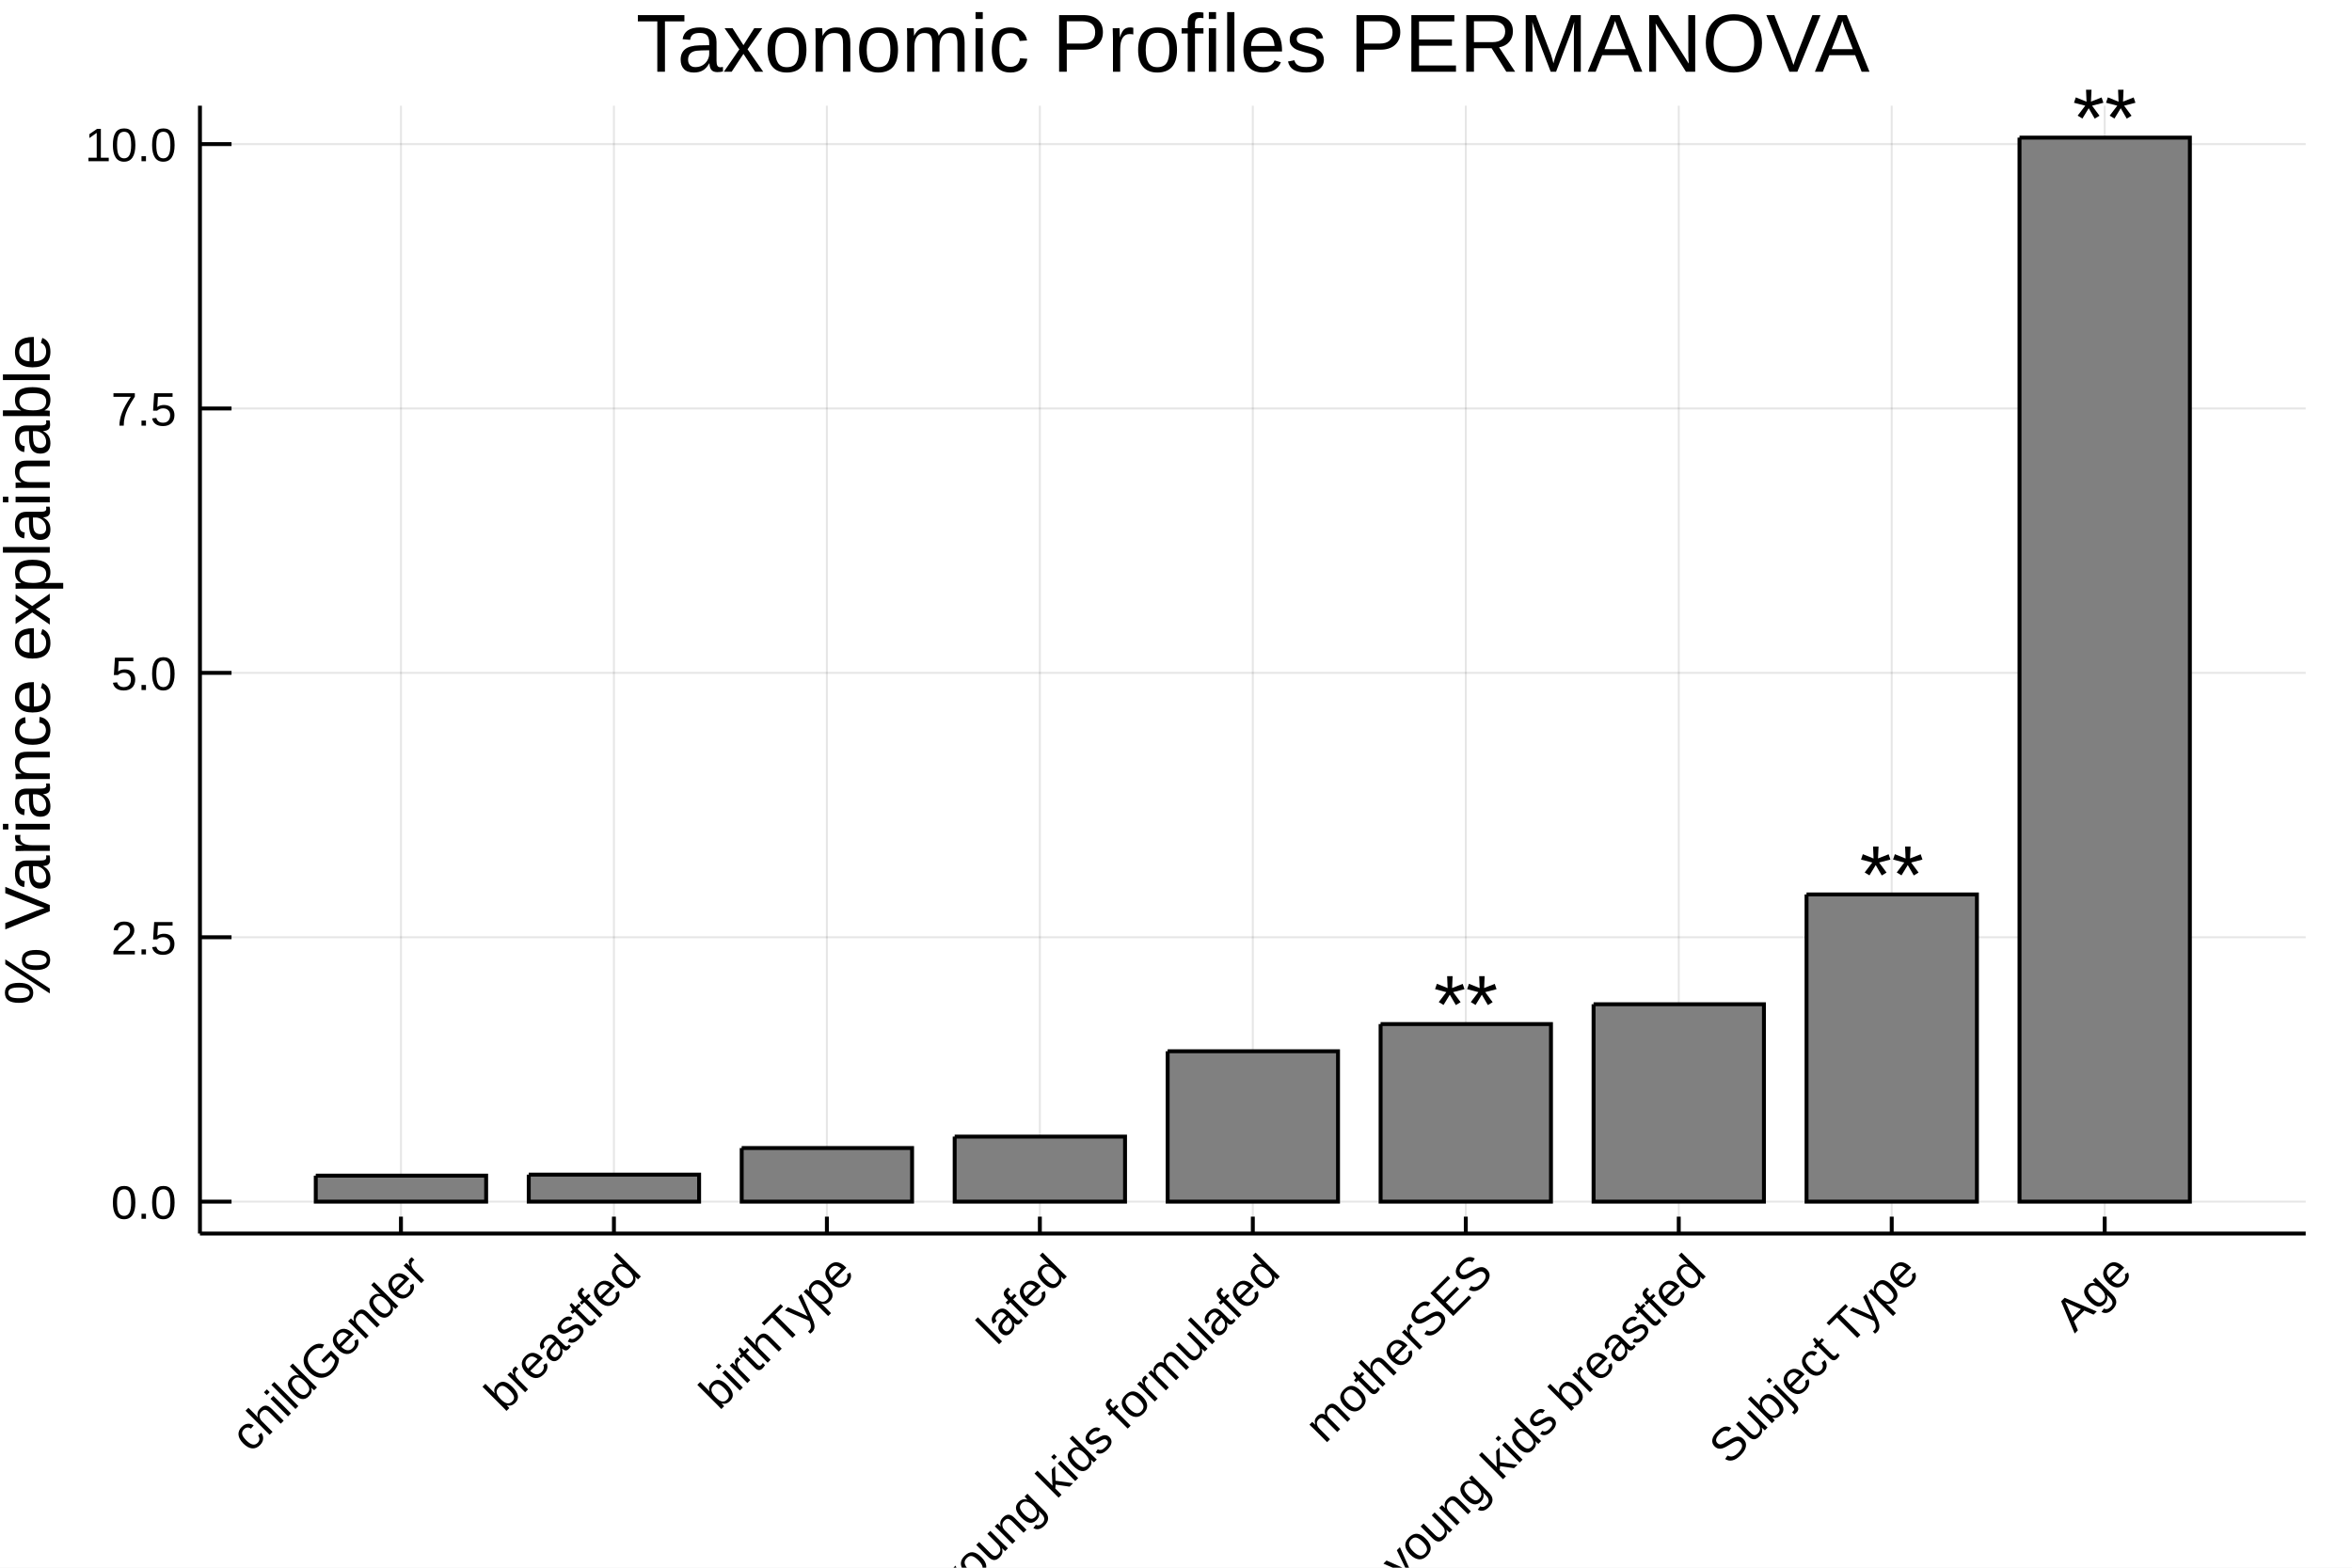
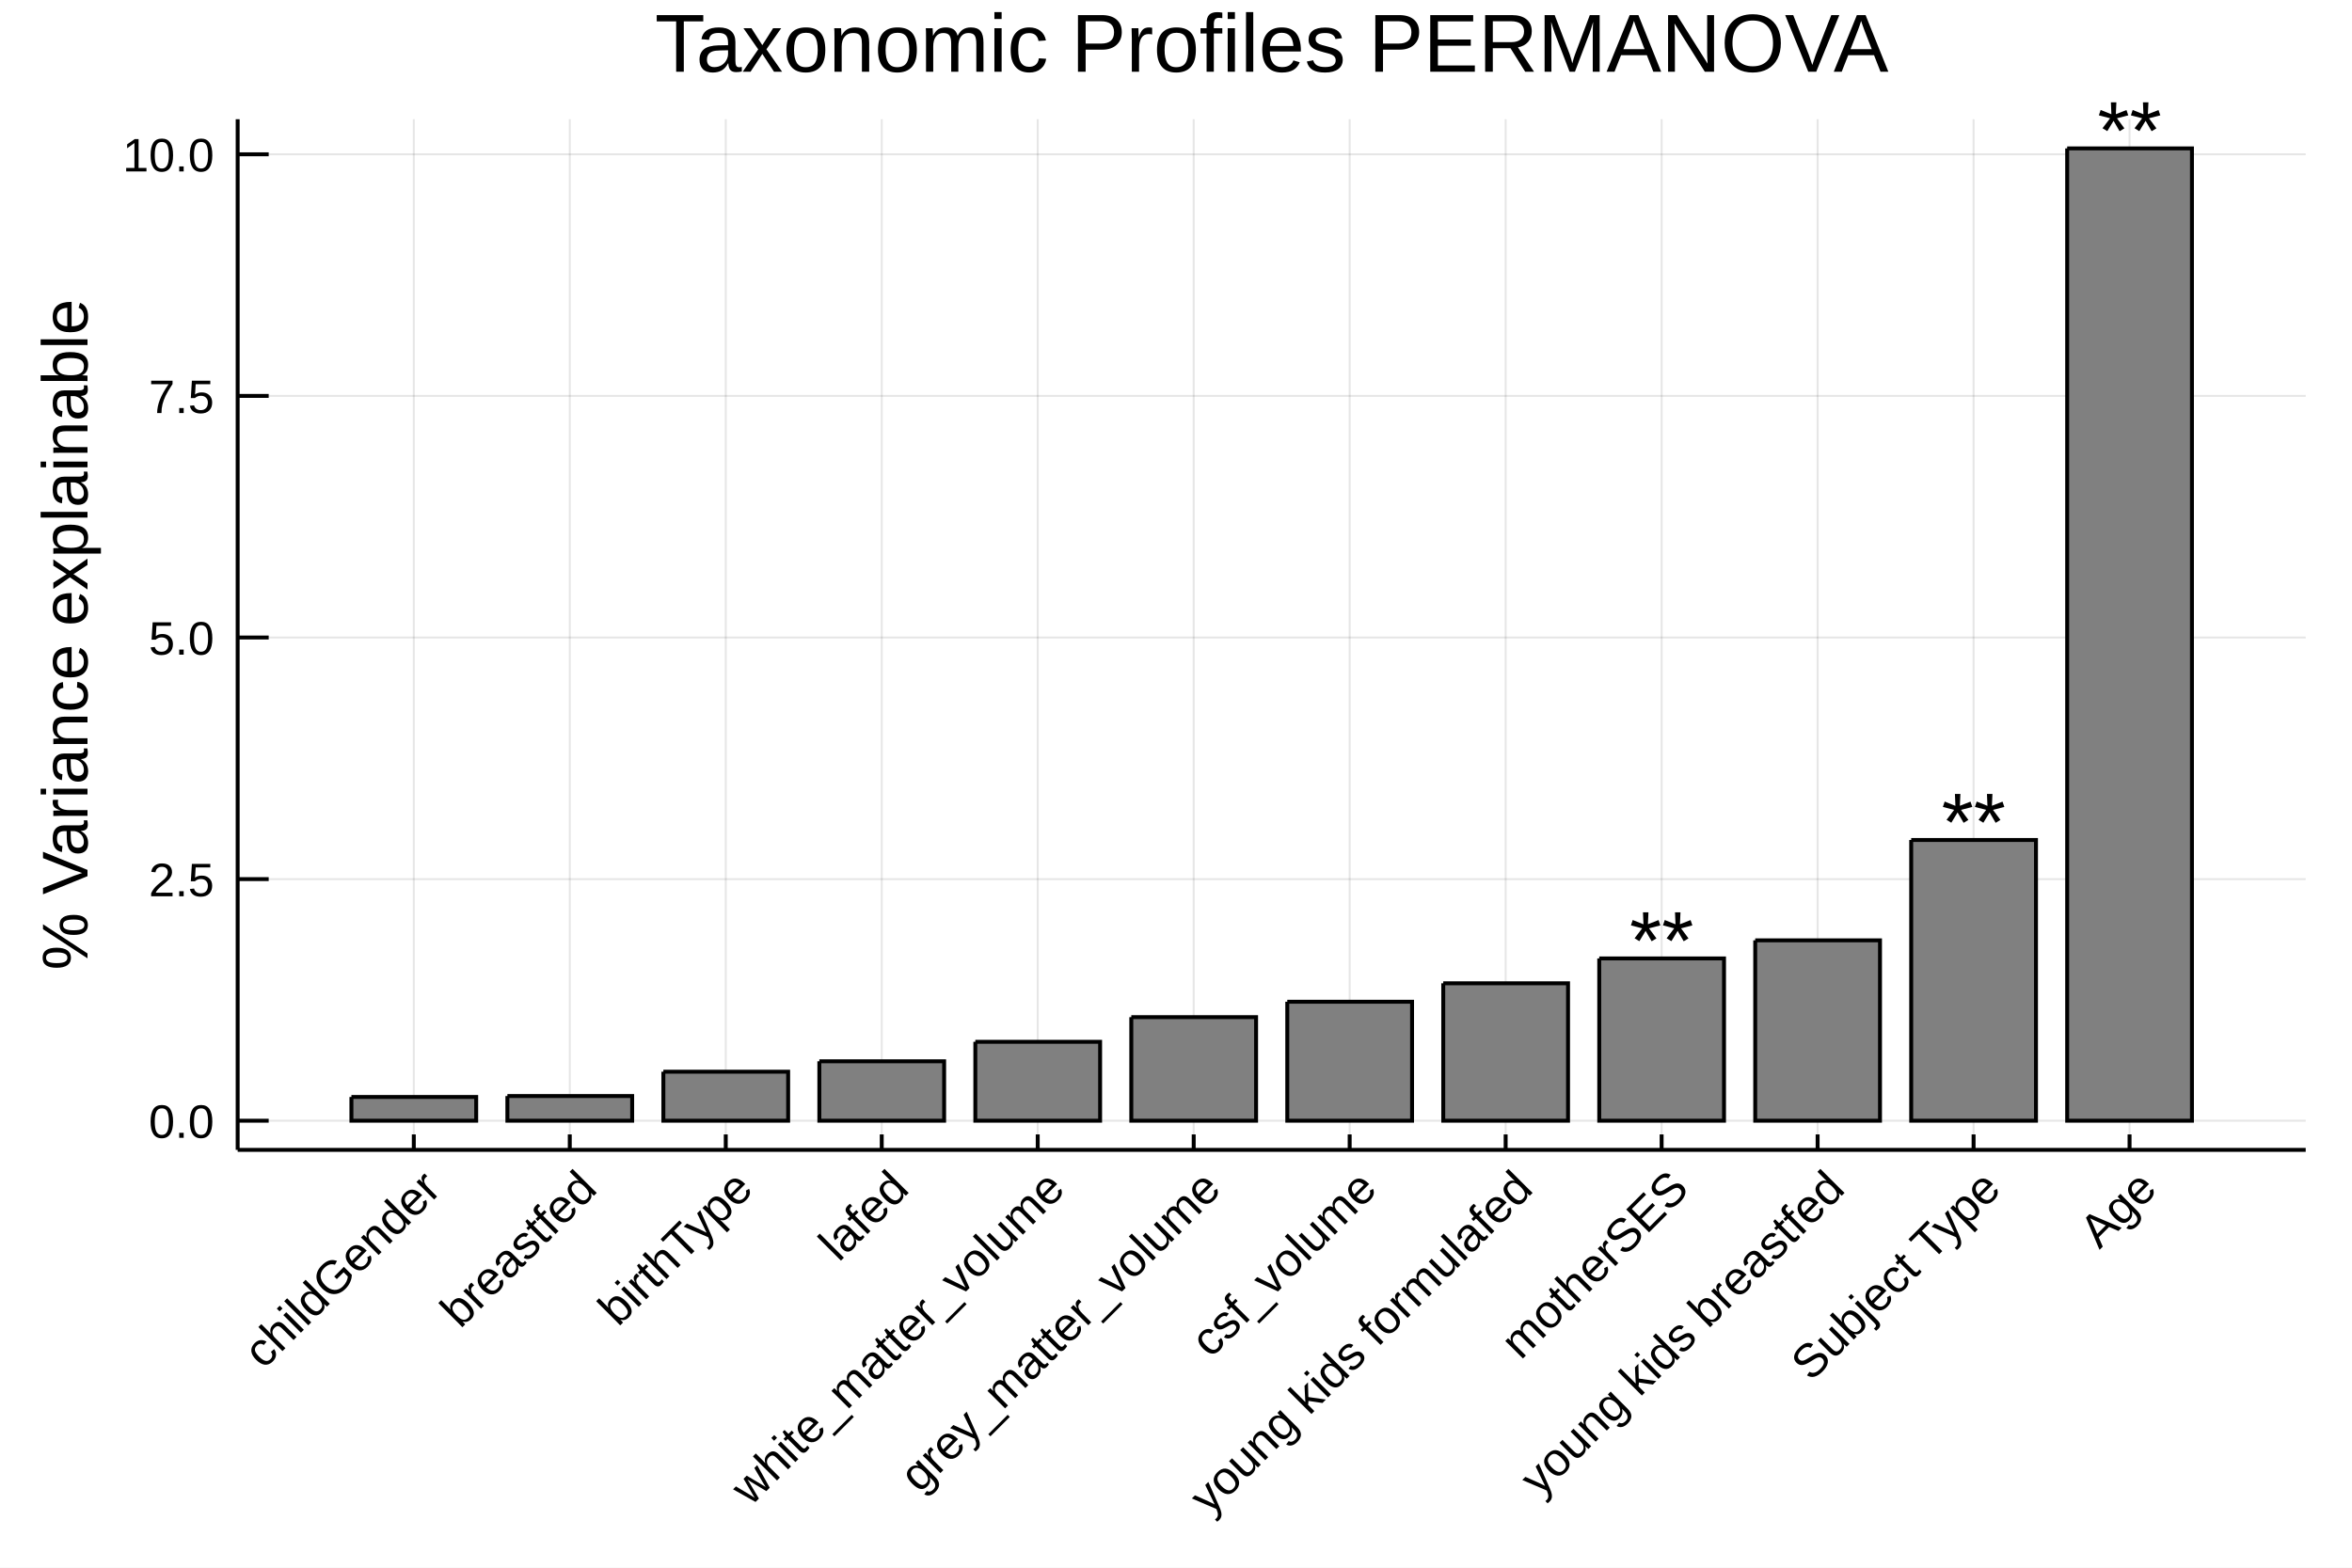
<svg xmlns="http://www.w3.org/2000/svg" width="600" height="400" viewBox="0 0 2400 1600">
  <defs>
-     <clipPath id="clip6500">
+     <clipPath id="clip6800">
      <rect x="0" y="0" width="2400" height="1600" />
    </clipPath>
  </defs>
-   <polygon clip-path="url(#clip6500)" points=" 0,1600 2400,1600 2400,0 0,0    " fill="#ffffff" fill-rule="evenodd" fill-opacity="1" />
+   <polygon clip-path="url(#clip6800)" points=" 0,1600 2400,1600 2400,0 0,0    " fill="#ffffff" fill-rule="evenodd" fill-opacity="1" />
  <defs>
-     <clipPath id="clip6501">
+     <clipPath id="clip6801">
      <rect x="480" y="0" width="1681" height="1600" />
    </clipPath>
  </defs>
-   <polygon clip-path="url(#clip6500)" points=" 204.029,1258.98 2352.76,1258.98 2352.76,107.885 204.029,107.885    " fill="#ffffff" fill-rule="evenodd" fill-opacity="1" />
+   <polygon clip-path="url(#clip6800)" points=" 242.516,1173.58 2352.76,1173.58 2352.76,121.675 242.516,121.675    " fill="#ffffff" fill-rule="evenodd" fill-opacity="1" />
  <defs>
-     <clipPath id="clip6502">
-       <rect x="204" y="107" width="2150" height="1152" />
+     <clipPath id="clip6802">
+       <rect x="242" y="121" width="2111" height="1053" />
    </clipPath>
  </defs>
-   <polyline clip-path="url(#clip6502)" style="stroke:#000000; stroke-width:2; stroke-opacity:0.1; fill:none" points="   409.138,1258.98 409.138,107.885    " />
-   <polyline clip-path="url(#clip6502)" style="stroke:#000000; stroke-width:2; stroke-opacity:0.1; fill:none" points="   626.452,1258.98 626.452,107.885    " />
-   <polyline clip-path="url(#clip6502)" style="stroke:#000000; stroke-width:2; stroke-opacity:0.1; fill:none" points="   843.765,1258.98 843.765,107.885    " />
-   <polyline clip-path="url(#clip6502)" style="stroke:#000000; stroke-width:2; stroke-opacity:0.1; fill:none" points="   1061.08,1258.98 1061.08,107.885    " />
-   <polyline clip-path="url(#clip6502)" style="stroke:#000000; stroke-width:2; stroke-opacity:0.1; fill:none" points="   1278.39,1258.98 1278.39,107.885    " />
-   <polyline clip-path="url(#clip6502)" style="stroke:#000000; stroke-width:2; stroke-opacity:0.1; fill:none" points="   1495.71,1258.98 1495.71,107.885    " />
-   <polyline clip-path="url(#clip6502)" style="stroke:#000000; stroke-width:2; stroke-opacity:0.1; fill:none" points="   1713.02,1258.98 1713.02,107.885    " />
-   <polyline clip-path="url(#clip6502)" style="stroke:#000000; stroke-width:2; stroke-opacity:0.1; fill:none" points="   1930.33,1258.98 1930.33,107.885    " />
-   <polyline clip-path="url(#clip6502)" style="stroke:#000000; stroke-width:2; stroke-opacity:0.1; fill:none" points="   2147.65,1258.98 2147.65,107.885    " />
-   <polyline clip-path="url(#clip6502)" style="stroke:#000000; stroke-width:2; stroke-opacity:0.1; fill:none" points="   204.029,1226.41 2352.76,1226.41    " />
-   <polyline clip-path="url(#clip6502)" style="stroke:#000000; stroke-width:2; stroke-opacity:0.1; fill:none" points="   204.029,956.572 2352.76,956.572    " />
-   <polyline clip-path="url(#clip6502)" style="stroke:#000000; stroke-width:2; stroke-opacity:0.1; fill:none" points="   204.029,686.737 2352.76,686.737    " />
-   <polyline clip-path="url(#clip6502)" style="stroke:#000000; stroke-width:2; stroke-opacity:0.1; fill:none" points="   204.029,416.903 2352.76,416.903    " />
-   <polyline clip-path="url(#clip6502)" style="stroke:#000000; stroke-width:2; stroke-opacity:0.1; fill:none" points="   204.029,147.069 2352.76,147.069    " />
-   <polyline clip-path="url(#clip6500)" style="stroke:#000000; stroke-width:4; stroke-opacity:1; fill:none" points="   204.029,1258.98 2352.76,1258.98    " />
-   <polyline clip-path="url(#clip6500)" style="stroke:#000000; stroke-width:4; stroke-opacity:1; fill:none" points="   204.029,1258.98 204.029,107.885    " />
-   <polyline clip-path="url(#clip6500)" style="stroke:#000000; stroke-width:4; stroke-opacity:1; fill:none" points="   409.138,1258.98 409.138,1241.72    " />
-   <polyline clip-path="url(#clip6500)" style="stroke:#000000; stroke-width:4; stroke-opacity:1; fill:none" points="   626.452,1258.98 626.452,1241.72    " />
-   <polyline clip-path="url(#clip6500)" style="stroke:#000000; stroke-width:4; stroke-opacity:1; fill:none" points="   843.765,1258.98 843.765,1241.72    " />
-   <polyline clip-path="url(#clip6500)" style="stroke:#000000; stroke-width:4; stroke-opacity:1; fill:none" points="   1061.08,1258.98 1061.08,1241.72    " />
-   <polyline clip-path="url(#clip6500)" style="stroke:#000000; stroke-width:4; stroke-opacity:1; fill:none" points="   1278.39,1258.98 1278.39,1241.72    " />
-   <polyline clip-path="url(#clip6500)" style="stroke:#000000; stroke-width:4; stroke-opacity:1; fill:none" points="   1495.71,1258.98 1495.71,1241.72    " />
-   <polyline clip-path="url(#clip6500)" style="stroke:#000000; stroke-width:4; stroke-opacity:1; fill:none" points="   1713.02,1258.98 1713.02,1241.72    " />
-   <polyline clip-path="url(#clip6500)" style="stroke:#000000; stroke-width:4; stroke-opacity:1; fill:none" points="   1930.33,1258.98 1930.33,1241.72    " />
-   <polyline clip-path="url(#clip6500)" style="stroke:#000000; stroke-width:4; stroke-opacity:1; fill:none" points="   2147.65,1258.98 2147.65,1241.72    " />
-   <polyline clip-path="url(#clip6500)" style="stroke:#000000; stroke-width:4; stroke-opacity:1; fill:none" points="   204.029,1226.41 236.26,1226.41    " />
-   <polyline clip-path="url(#clip6500)" style="stroke:#000000; stroke-width:4; stroke-opacity:1; fill:none" points="   204.029,956.572 236.26,956.572    " />
-   <polyline clip-path="url(#clip6500)" style="stroke:#000000; stroke-width:4; stroke-opacity:1; fill:none" points="   204.029,686.737 236.26,686.737    " />
-   <polyline clip-path="url(#clip6500)" style="stroke:#000000; stroke-width:4; stroke-opacity:1; fill:none" points="   204.029,416.903 236.26,416.903    " />
-   <polyline clip-path="url(#clip6500)" style="stroke:#000000; stroke-width:4; stroke-opacity:1; fill:none" points="   204.029,147.069 236.26,147.069    " />
-   <g clip-path="url(#clip6500)">
-     <text style="fill:#000000; fill-opacity:1; font-family:Arial,Helvetica Neue,Helvetica,sans-serif; font-size:48px; text-anchor:end;" transform="rotate(-45, 438.837, 1300.68)" x="438.837" y="1300.68">childGender</text>
+   <polyline clip-path="url(#clip6802)" style="stroke:#000000; stroke-width:2; stroke-opacity:0.1; fill:none" points="   422.248,1173.58 422.248,121.675    " />
+   <polyline clip-path="url(#clip6802)" style="stroke:#000000; stroke-width:2; stroke-opacity:0.1; fill:none" points="   581.409,1173.58 581.409,121.675    " />
+   <polyline clip-path="url(#clip6802)" style="stroke:#000000; stroke-width:2; stroke-opacity:0.1; fill:none" points="   740.571,1173.58 740.571,121.675    " />
+   <polyline clip-path="url(#clip6802)" style="stroke:#000000; stroke-width:2; stroke-opacity:0.1; fill:none" points="   899.732,1173.58 899.732,121.675    " />
+   <polyline clip-path="url(#clip6802)" style="stroke:#000000; stroke-width:2; stroke-opacity:0.1; fill:none" points="   1058.89,1173.58 1058.89,121.675    " />
+   <polyline clip-path="url(#clip6802)" style="stroke:#000000; stroke-width:2; stroke-opacity:0.1; fill:none" points="   1218.06,1173.58 1218.06,121.675    " />
+   <polyline clip-path="url(#clip6802)" style="stroke:#000000; stroke-width:2; stroke-opacity:0.1; fill:none" points="   1377.22,1173.58 1377.22,121.675    " />
+   <polyline clip-path="url(#clip6802)" style="stroke:#000000; stroke-width:2; stroke-opacity:0.1; fill:none" points="   1536.38,1173.58 1536.38,121.675    " />
+   <polyline clip-path="url(#clip6802)" style="stroke:#000000; stroke-width:2; stroke-opacity:0.1; fill:none" points="   1695.54,1173.58 1695.54,121.675    " />
+   <polyline clip-path="url(#clip6802)" style="stroke:#000000; stroke-width:2; stroke-opacity:0.1; fill:none" points="   1854.7,1173.58 1854.7,121.675    " />
+   <polyline clip-path="url(#clip6802)" style="stroke:#000000; stroke-width:2; stroke-opacity:0.1; fill:none" points="   2013.86,1173.58 2013.86,121.675    " />
+   <polyline clip-path="url(#clip6802)" style="stroke:#000000; stroke-width:2; stroke-opacity:0.1; fill:none" points="   2173.02,1173.58 2173.02,121.675    " />
+   <polyline clip-path="url(#clip6802)" style="stroke:#000000; stroke-width:2; stroke-opacity:0.1; fill:none" points="   242.516,1143.81 2352.76,1143.81    " />
+   <polyline clip-path="url(#clip6802)" style="stroke:#000000; stroke-width:2; stroke-opacity:0.1; fill:none" points="   242.516,897.227 2352.76,897.227    " />
+   <polyline clip-path="url(#clip6802)" style="stroke:#000000; stroke-width:2; stroke-opacity:0.1; fill:none" points="   242.516,650.645 2352.76,650.645    " />
+   <polyline clip-path="url(#clip6802)" style="stroke:#000000; stroke-width:2; stroke-opacity:0.1; fill:none" points="   242.516,404.064 2352.76,404.064    " />
+   <polyline clip-path="url(#clip6802)" style="stroke:#000000; stroke-width:2; stroke-opacity:0.1; fill:none" points="   242.516,157.482 2352.76,157.482    " />
+   <polyline clip-path="url(#clip6800)" style="stroke:#000000; stroke-width:4; stroke-opacity:1; fill:none" points="   242.516,1173.58 2352.76,1173.58    " />
+   <polyline clip-path="url(#clip6800)" style="stroke:#000000; stroke-width:4; stroke-opacity:1; fill:none" points="   242.516,1173.58 242.516,121.675    " />
+   <polyline clip-path="url(#clip6800)" style="stroke:#000000; stroke-width:4; stroke-opacity:1; fill:none" points="   422.248,1173.58 422.248,1157.8    " />
+   <polyline clip-path="url(#clip6800)" style="stroke:#000000; stroke-width:4; stroke-opacity:1; fill:none" points="   581.409,1173.58 581.409,1157.8    " />
+   <polyline clip-path="url(#clip6800)" style="stroke:#000000; stroke-width:4; stroke-opacity:1; fill:none" points="   740.571,1173.58 740.571,1157.8    " />
+   <polyline clip-path="url(#clip6800)" style="stroke:#000000; stroke-width:4; stroke-opacity:1; fill:none" points="   899.732,1173.58 899.732,1157.8    " />
+   <polyline clip-path="url(#clip6800)" style="stroke:#000000; stroke-width:4; stroke-opacity:1; fill:none" points="   1058.89,1173.58 1058.89,1157.8    " />
+   <polyline clip-path="url(#clip6800)" style="stroke:#000000; stroke-width:4; stroke-opacity:1; fill:none" points="   1218.06,1173.58 1218.06,1157.8    " />
+   <polyline clip-path="url(#clip6800)" style="stroke:#000000; stroke-width:4; stroke-opacity:1; fill:none" points="   1377.22,1173.58 1377.22,1157.8    " />
+   <polyline clip-path="url(#clip6800)" style="stroke:#000000; stroke-width:4; stroke-opacity:1; fill:none" points="   1536.38,1173.58 1536.38,1157.8    " />
+   <polyline clip-path="url(#clip6800)" style="stroke:#000000; stroke-width:4; stroke-opacity:1; fill:none" points="   1695.54,1173.58 1695.54,1157.8    " />
+   <polyline clip-path="url(#clip6800)" style="stroke:#000000; stroke-width:4; stroke-opacity:1; fill:none" points="   1854.7,1173.58 1854.7,1157.8    " />
+   <polyline clip-path="url(#clip6800)" style="stroke:#000000; stroke-width:4; stroke-opacity:1; fill:none" points="   2013.86,1173.58 2013.86,1157.8    " />
+   <polyline clip-path="url(#clip6800)" style="stroke:#000000; stroke-width:4; stroke-opacity:1; fill:none" points="   2173.02,1173.58 2173.02,1157.8    " />
+   <polyline clip-path="url(#clip6800)" style="stroke:#000000; stroke-width:4; stroke-opacity:1; fill:none" points="   242.516,1143.81 274.17,1143.81    " />
+   <polyline clip-path="url(#clip6800)" style="stroke:#000000; stroke-width:4; stroke-opacity:1; fill:none" points="   242.516,897.227 274.17,897.227    " />
+   <polyline clip-path="url(#clip6800)" style="stroke:#000000; stroke-width:4; stroke-opacity:1; fill:none" points="   242.516,650.645 274.17,650.645    " />
+   <polyline clip-path="url(#clip6800)" style="stroke:#000000; stroke-width:4; stroke-opacity:1; fill:none" points="   242.516,404.064 274.17,404.064    " />
+   <polyline clip-path="url(#clip6800)" style="stroke:#000000; stroke-width:4; stroke-opacity:1; fill:none" points="   242.516,157.482 274.17,157.482    " />
+   <g clip-path="url(#clip6800)">
+     <text style="fill:#000000; fill-opacity:1; font-family:Arial,Helvetica Neue,Helvetica,sans-serif; font-size:48px; text-anchor:end;" transform="rotate(-45, 451.946, 1215.28)" x="451.946" y="1215.28">childGender</text>
  </g>
-   <g clip-path="url(#clip6500)">
-     <text style="fill:#000000; fill-opacity:1; font-family:Arial,Helvetica Neue,Helvetica,sans-serif; font-size:48px; text-anchor:end;" transform="rotate(-45, 656.15, 1300.68)" x="656.15" y="1300.68">breastfed</text>
+   <g clip-path="url(#clip6800)">
+     <text style="fill:#000000; fill-opacity:1; font-family:Arial,Helvetica Neue,Helvetica,sans-serif; font-size:48px; text-anchor:end;" transform="rotate(-45, 611.108, 1215.28)" x="611.108" y="1215.28">breastfed</text>
  </g>
-   <g clip-path="url(#clip6500)">
-     <text style="fill:#000000; fill-opacity:1; font-family:Arial,Helvetica Neue,Helvetica,sans-serif; font-size:48px; text-anchor:end;" transform="rotate(-45, 873.464, 1300.68)" x="873.464" y="1300.68">birthType</text>
+   <g clip-path="url(#clip6800)">
+     <text style="fill:#000000; fill-opacity:1; font-family:Arial,Helvetica Neue,Helvetica,sans-serif; font-size:48px; text-anchor:end;" transform="rotate(-45, 770.269, 1215.28)" x="770.269" y="1215.28">birthType</text>
  </g>
-   <g clip-path="url(#clip6500)">
-     <text style="fill:#000000; fill-opacity:1; font-family:Arial,Helvetica Neue,Helvetica,sans-serif; font-size:48px; text-anchor:end;" transform="rotate(-45, 1090.78, 1300.68)" x="1090.78" y="1300.68"> lafed</text>
+   <g clip-path="url(#clip6800)">
+     <text style="fill:#000000; fill-opacity:1; font-family:Arial,Helvetica Neue,Helvetica,sans-serif; font-size:48px; text-anchor:end;" transform="rotate(-45, 929.431, 1215.28)" x="929.431" y="1215.28"> lafed</text>
  </g>
-   <g clip-path="url(#clip6500)">
-     <text style="fill:#000000; fill-opacity:1; font-family:Arial,Helvetica Neue,Helvetica,sans-serif; font-size:48px; text-anchor:end;" transform="rotate(-45, 1308.09, 1300.68)" x="1308.09" y="1300.68">young kids formulafed</text>
+   <g clip-path="url(#clip6800)">
+     <text style="fill:#000000; fill-opacity:1; font-family:Arial,Helvetica Neue,Helvetica,sans-serif; font-size:48px; text-anchor:end;" transform="rotate(-45, 1088.59, 1215.28)" x="1088.59" y="1215.28">white_matter_volume</text>
  </g>
-   <g clip-path="url(#clip6500)">
-     <text style="fill:#000000; fill-opacity:1; font-family:Arial,Helvetica Neue,Helvetica,sans-serif; font-size:48px; text-anchor:end;" transform="rotate(-45, 1525.4, 1300.68)" x="1525.4" y="1300.68">motherSES</text>
+   <g clip-path="url(#clip6800)">
+     <text style="fill:#000000; fill-opacity:1; font-family:Arial,Helvetica Neue,Helvetica,sans-serif; font-size:48px; text-anchor:end;" transform="rotate(-45, 1247.75, 1215.28)" x="1247.75" y="1215.28">grey_matter_volume</text>
  </g>
-   <g clip-path="url(#clip6500)">
-     <text style="fill:#000000; fill-opacity:1; font-family:Arial,Helvetica Neue,Helvetica,sans-serif; font-size:48px; text-anchor:end;" transform="rotate(-45, 1742.72, 1300.68)" x="1742.72" y="1300.68">young kids breastfed</text>
+   <g clip-path="url(#clip6800)">
+     <text style="fill:#000000; fill-opacity:1; font-family:Arial,Helvetica Neue,Helvetica,sans-serif; font-size:48px; text-anchor:end;" transform="rotate(-45, 1406.92, 1215.28)" x="1406.92" y="1215.28">csf_volume</text>
  </g>
-   <g clip-path="url(#clip6500)">
-     <text style="fill:#000000; fill-opacity:1; font-family:Arial,Helvetica Neue,Helvetica,sans-serif; font-size:48px; text-anchor:end;" transform="rotate(-45, 1960.03, 1300.68)" x="1960.03" y="1300.68">Subject Type</text>
+   <g clip-path="url(#clip6800)">
+     <text style="fill:#000000; fill-opacity:1; font-family:Arial,Helvetica Neue,Helvetica,sans-serif; font-size:48px; text-anchor:end;" transform="rotate(-45, 1566.08, 1215.28)" x="1566.08" y="1215.28">young kids formulafed</text>
  </g>
-   <g clip-path="url(#clip6500)">
-     <text style="fill:#000000; fill-opacity:1; font-family:Arial,Helvetica Neue,Helvetica,sans-serif; font-size:48px; text-anchor:end;" transform="rotate(-45, 2177.35, 1300.68)" x="2177.35" y="1300.68">Age</text>
+   <g clip-path="url(#clip6800)">
+     <text style="fill:#000000; fill-opacity:1; font-family:Arial,Helvetica Neue,Helvetica,sans-serif; font-size:48px; text-anchor:end;" transform="rotate(-45, 1725.24, 1215.28)" x="1725.24" y="1215.28">motherSES</text>
  </g>
-   <g clip-path="url(#clip6500)">
-     <text style="fill:#000000; fill-opacity:1; font-family:Arial,Helvetica Neue,Helvetica,sans-serif; font-size:48px; text-anchor:end;" transform="rotate(0, 180.029, 1243.91)" x="180.029" y="1243.91">0.0</text>
+   <g clip-path="url(#clip6800)">
+     <text style="fill:#000000; fill-opacity:1; font-family:Arial,Helvetica Neue,Helvetica,sans-serif; font-size:48px; text-anchor:end;" transform="rotate(-45, 1884.4, 1215.28)" x="1884.4" y="1215.28">young kids breastfed</text>
  </g>
-   <g clip-path="url(#clip6500)">
-     <text style="fill:#000000; fill-opacity:1; font-family:Arial,Helvetica Neue,Helvetica,sans-serif; font-size:48px; text-anchor:end;" transform="rotate(0, 180.029, 974.072)" x="180.029" y="974.072">2.5</text>
+   <g clip-path="url(#clip6800)">
+     <text style="fill:#000000; fill-opacity:1; font-family:Arial,Helvetica Neue,Helvetica,sans-serif; font-size:48px; text-anchor:end;" transform="rotate(-45, 2043.56, 1215.28)" x="2043.56" y="1215.28">Subject Type</text>
  </g>
-   <g clip-path="url(#clip6500)">
-     <text style="fill:#000000; fill-opacity:1; font-family:Arial,Helvetica Neue,Helvetica,sans-serif; font-size:48px; text-anchor:end;" transform="rotate(0, 180.029, 704.237)" x="180.029" y="704.237">5.0</text>
+   <g clip-path="url(#clip6800)">
+     <text style="fill:#000000; fill-opacity:1; font-family:Arial,Helvetica Neue,Helvetica,sans-serif; font-size:48px; text-anchor:end;" transform="rotate(-45, 2202.72, 1215.28)" x="2202.72" y="1215.28">Age</text>
  </g>
-   <g clip-path="url(#clip6500)">
-     <text style="fill:#000000; fill-opacity:1; font-family:Arial,Helvetica Neue,Helvetica,sans-serif; font-size:48px; text-anchor:end;" transform="rotate(0, 180.029, 434.403)" x="180.029" y="434.403">7.5</text>
+   <g clip-path="url(#clip6800)">
+     <text style="fill:#000000; fill-opacity:1; font-family:Arial,Helvetica Neue,Helvetica,sans-serif; font-size:48px; text-anchor:end;" transform="rotate(0, 218.516, 1161.31)" x="218.516" y="1161.31">0.0</text>
  </g>
-   <g clip-path="url(#clip6500)">
-     <text style="fill:#000000; fill-opacity:1; font-family:Arial,Helvetica Neue,Helvetica,sans-serif; font-size:48px; text-anchor:end;" transform="rotate(0, 180.029, 164.569)" x="180.029" y="164.569">10.0</text>
+   <g clip-path="url(#clip6800)">
+     <text style="fill:#000000; fill-opacity:1; font-family:Arial,Helvetica Neue,Helvetica,sans-serif; font-size:48px; text-anchor:end;" transform="rotate(0, 218.516, 914.727)" x="218.516" y="914.727">2.5</text>
  </g>
-   <g clip-path="url(#clip6500)">
-     <text style="fill:#000000; fill-opacity:1; font-family:Arial,Helvetica Neue,Helvetica,sans-serif; font-size:84px; text-anchor:middle;" transform="rotate(0, 1278.39, 73.2)" x="1278.39" y="73.2">Taxonomic Profiles PERMANOVA</text>
+   <g clip-path="url(#clip6800)">
+     <text style="fill:#000000; fill-opacity:1; font-family:Arial,Helvetica Neue,Helvetica,sans-serif; font-size:48px; text-anchor:end;" transform="rotate(0, 218.516, 668.145)" x="218.516" y="668.145">5.0</text>
  </g>
-   <g clip-path="url(#clip6500)">
-     <text style="fill:#000000; fill-opacity:1; font-family:Arial,Helvetica Neue,Helvetica,sans-serif; font-size:66px; text-anchor:middle;" transform="rotate(-90, 50.7987, 683.435)" x="50.799" y="683.435">% Variance explainable</text>
+   <g clip-path="url(#clip6800)">
+     <text style="fill:#000000; fill-opacity:1; font-family:Arial,Helvetica Neue,Helvetica,sans-serif; font-size:48px; text-anchor:end;" transform="rotate(0, 218.516, 421.564)" x="218.516" y="421.564">7.5</text>
  </g>
-   <polygon clip-path="url(#clip6502)" points=" 322.213,1199.88 322.213,1226.41 496.064,1226.41 496.064,1199.88 322.213,1199.88 322.213,1199.88    " fill="#808080" fill-rule="evenodd" fill-opacity="1" />
-   <polyline clip-path="url(#clip6502)" style="stroke:#000000; stroke-width:4; stroke-opacity:1; fill:none" points="   322.213,1199.88 322.213,1226.41 496.064,1226.41 496.064,1199.88 322.213,1199.88    " />
-   <polygon clip-path="url(#clip6502)" points=" 539.526,1198.84 539.526,1226.41 713.377,1226.41 713.377,1198.84 539.526,1198.84 539.526,1198.84    " fill="#808080" fill-rule="evenodd" fill-opacity="1" />
-   <polyline clip-path="url(#clip6502)" style="stroke:#000000; stroke-width:4; stroke-opacity:1; fill:none" points="   539.526,1198.84 539.526,1226.41 713.377,1226.41 713.377,1198.84 539.526,1198.84    " />
-   <polygon clip-path="url(#clip6502)" points=" 756.84,1171.69 756.84,1226.41 930.691,1226.41 930.691,1171.69 756.84,1171.69 756.84,1171.69    " fill="#808080" fill-rule="evenodd" fill-opacity="1" />
-   <polyline clip-path="url(#clip6502)" style="stroke:#000000; stroke-width:4; stroke-opacity:1; fill:none" points="   756.84,1171.69 756.84,1226.41 930.691,1226.41 930.691,1171.69 756.84,1171.69    " />
-   <polygon clip-path="url(#clip6502)" points=" 974.153,1160.04 974.153,1226.41 1148,1226.41 1148,1160.04 974.153,1160.04 974.153,1160.04    " fill="#808080" fill-rule="evenodd" fill-opacity="1" />
-   <polyline clip-path="url(#clip6502)" style="stroke:#000000; stroke-width:4; stroke-opacity:1; fill:none" points="   974.153,1160.04 974.153,1226.41 1148,1226.41 1148,1160.04 974.153,1160.04    " />
-   <polygon clip-path="url(#clip6502)" points=" 1191.47,1072.92 1191.47,1226.41 1365.32,1226.41 1365.32,1072.92 1191.47,1072.92 1191.47,1072.92    " fill="#808080" fill-rule="evenodd" fill-opacity="1" />
-   <polyline clip-path="url(#clip6502)" style="stroke:#000000; stroke-width:4; stroke-opacity:1; fill:none" points="   1191.47,1072.92 1191.47,1226.41 1365.32,1226.41 1365.32,1072.92 1191.47,1072.92    " />
-   <polygon clip-path="url(#clip6502)" points=" 1408.78,1045.17 1408.78,1226.41 1582.63,1226.41 1582.63,1045.17 1408.78,1045.17 1408.78,1045.17    " fill="#808080" fill-rule="evenodd" fill-opacity="1" />
-   <polyline clip-path="url(#clip6502)" style="stroke:#000000; stroke-width:4; stroke-opacity:1; fill:none" points="   1408.78,1045.17 1408.78,1226.41 1582.63,1226.41 1582.63,1045.17 1408.78,1045.17    " />
-   <polygon clip-path="url(#clip6502)" points=" 1626.09,1024.95 1626.09,1226.41 1799.94,1226.41 1799.94,1024.95 1626.09,1024.95 1626.09,1024.95    " fill="#808080" fill-rule="evenodd" fill-opacity="1" />
-   <polyline clip-path="url(#clip6502)" style="stroke:#000000; stroke-width:4; stroke-opacity:1; fill:none" points="   1626.09,1024.95 1626.09,1226.41 1799.94,1226.41 1799.94,1024.95 1626.09,1024.95    " />
-   <polygon clip-path="url(#clip6502)" points=" 1843.41,912.88 1843.41,1226.41 2017.26,1226.41 2017.26,912.88 1843.41,912.88 1843.41,912.88    " fill="#808080" fill-rule="evenodd" fill-opacity="1" />
-   <polyline clip-path="url(#clip6502)" style="stroke:#000000; stroke-width:4; stroke-opacity:1; fill:none" points="   1843.41,912.88 1843.41,1226.41 2017.26,1226.41 2017.26,912.88 1843.41,912.88    " />
-   <polygon clip-path="url(#clip6502)" points=" 2060.72,140.463 2060.72,1226.41 2234.57,1226.41 2234.57,140.463 2060.72,140.463 2060.72,140.463    " fill="#808080" fill-rule="evenodd" fill-opacity="1" />
-   <polyline clip-path="url(#clip6502)" style="stroke:#000000; stroke-width:4; stroke-opacity:1; fill:none" points="   2060.72,140.463 2060.72,1226.41 2234.57,1226.41 2234.57,140.463 2060.72,140.463    " />
-   <g clip-path="url(#clip6500)">
-     <text style="fill:#000000; fill-opacity:1; font-family:Arial,Helvetica Neue,Helvetica,sans-serif; font-size:84px; text-anchor:middle;" transform="rotate(0, 1495.71, 1054.08)" x="1495.71" y="1054.08">**</text>
+   <g clip-path="url(#clip6800)">
+     <text style="fill:#000000; fill-opacity:1; font-family:Arial,Helvetica Neue,Helvetica,sans-serif; font-size:48px; text-anchor:end;" transform="rotate(0, 218.516, 174.982)" x="218.516" y="174.982">10.0</text>
  </g>
-   <g clip-path="url(#clip6500)">
-     <text style="fill:#000000; fill-opacity:1; font-family:Arial,Helvetica Neue,Helvetica,sans-serif; font-size:84px; text-anchor:middle;" transform="rotate(0, 1930.33, 921.793)" x="1930.33" y="921.793">**</text>
+   <g clip-path="url(#clip6800)">
+     <text style="fill:#000000; fill-opacity:1; font-family:Arial,Helvetica Neue,Helvetica,sans-serif; font-size:84px; text-anchor:middle;" transform="rotate(0, 1297.64, 73.2)" x="1297.64" y="73.2">Taxonomic Profiles PERMANOVA</text>
  </g>
-   <g clip-path="url(#clip6500)">
-     <text style="fill:#000000; fill-opacity:1; font-family:Arial,Helvetica Neue,Helvetica,sans-serif; font-size:84px; text-anchor:middle;" transform="rotate(0, 2147.65, 149.376)" x="2147.65" y="149.376">**</text>
+   <g clip-path="url(#clip6800)">
+     <text style="fill:#000000; fill-opacity:1; font-family:Arial,Helvetica Neue,Helvetica,sans-serif; font-size:66px; text-anchor:middle;" transform="rotate(-90, 89.2861, 647.627)" x="89.286" y="647.627">% Variance explainable</text>
  </g>
-   <g clip-path="url(#clip6500)">
-     <text style="fill:#000000; fill-opacity:1; font-family:Arial,Helvetica Neue,Helvetica,sans-serif; font-size:84px; text-anchor:middle;" transform="rotate(0, 2364.96, -7703.82)" x="2364.96" y="-7703.82">**</text>
+   <polygon clip-path="url(#clip6802)" points=" 358.583,1119.57 358.583,1143.81 485.913,1143.81 485.913,1119.57 358.583,1119.57 358.583,1119.57    " fill="#808080" fill-rule="evenodd" fill-opacity="1" />
+   <polyline clip-path="url(#clip6802)" style="stroke:#000000; stroke-width:4; stroke-opacity:1; fill:none" points="   358.583,1119.57 358.583,1143.81 485.913,1143.81 485.913,1119.57 358.583,1119.57    " />
+   <polygon clip-path="url(#clip6802)" points=" 517.745,1118.62 517.745,1143.81 645.074,1143.81 645.074,1118.62 517.745,1118.62 517.745,1118.62    " fill="#808080" fill-rule="evenodd" fill-opacity="1" />
+   <polyline clip-path="url(#clip6802)" style="stroke:#000000; stroke-width:4; stroke-opacity:1; fill:none" points="   517.745,1118.62 517.745,1143.81 645.074,1143.81 645.074,1118.62 517.745,1118.62    " />
+   <polygon clip-path="url(#clip6802)" points=" 676.906,1093.8 676.906,1143.81 804.236,1143.81 804.236,1093.8 676.906,1093.8 676.906,1093.8    " fill="#808080" fill-rule="evenodd" fill-opacity="1" />
+   <polyline clip-path="url(#clip6802)" style="stroke:#000000; stroke-width:4; stroke-opacity:1; fill:none" points="   676.906,1093.8 676.906,1143.81 804.236,1143.81 804.236,1093.8 676.906,1093.8    " />
+   <polygon clip-path="url(#clip6802)" points=" 836.068,1083.16 836.068,1143.81 963.397,1143.81 963.397,1083.16 836.068,1083.16 836.068,1083.16    " fill="#808080" fill-rule="evenodd" fill-opacity="1" />
+   <polyline clip-path="url(#clip6802)" style="stroke:#000000; stroke-width:4; stroke-opacity:1; fill:none" points="   836.068,1083.16 836.068,1143.81 963.397,1143.81 963.397,1083.16 836.068,1083.16    " />
+   <polygon clip-path="url(#clip6802)" points=" 995.229,1063.28 995.229,1143.81 1122.56,1143.81 1122.56,1063.28 995.229,1063.28 995.229,1063.28    " fill="#808080" fill-rule="evenodd" fill-opacity="1" />
+   <polyline clip-path="url(#clip6802)" style="stroke:#000000; stroke-width:4; stroke-opacity:1; fill:none" points="   995.229,1063.28 995.229,1143.81 1122.56,1143.81 1122.56,1063.28 995.229,1063.28    " />
+   <polygon clip-path="url(#clip6802)" points=" 1154.39,1038.1 1154.39,1143.81 1281.72,1143.81 1281.72,1038.1 1154.39,1038.1 1154.39,1038.1    " fill="#808080" fill-rule="evenodd" fill-opacity="1" />
+   <polyline clip-path="url(#clip6802)" style="stroke:#000000; stroke-width:4; stroke-opacity:1; fill:none" points="   1154.39,1038.1 1154.39,1143.81 1281.72,1143.81 1281.72,1038.1 1154.39,1038.1    " />
+   <polygon clip-path="url(#clip6802)" points=" 1313.55,1022.38 1313.55,1143.81 1440.88,1143.81 1440.88,1022.38 1313.55,1022.38 1313.55,1022.38    " fill="#808080" fill-rule="evenodd" fill-opacity="1" />
+   <polyline clip-path="url(#clip6802)" style="stroke:#000000; stroke-width:4; stroke-opacity:1; fill:none" points="   1313.55,1022.38 1313.55,1143.81 1440.88,1143.81 1440.88,1022.38 1313.55,1022.38    " />
+   <polygon clip-path="url(#clip6802)" points=" 1472.71,1003.55 1472.71,1143.81 1600.04,1143.81 1600.04,1003.55 1472.71,1003.55 1472.71,1003.55    " fill="#808080" fill-rule="evenodd" fill-opacity="1" />
+   <polyline clip-path="url(#clip6802)" style="stroke:#000000; stroke-width:4; stroke-opacity:1; fill:none" points="   1472.71,1003.55 1472.71,1143.81 1600.04,1143.81 1600.04,1003.55 1472.71,1003.55    " />
+   <polygon clip-path="url(#clip6802)" points=" 1631.88,978.188 1631.88,1143.81 1759.2,1143.81 1759.2,978.188 1631.88,978.188 1631.88,978.188    " fill="#808080" fill-rule="evenodd" fill-opacity="1" />
+   <polyline clip-path="url(#clip6802)" style="stroke:#000000; stroke-width:4; stroke-opacity:1; fill:none" points="   1631.88,978.188 1631.88,1143.81 1759.2,1143.81 1759.2,978.188 1631.88,978.188    " />
+   <polygon clip-path="url(#clip6802)" points=" 1791.04,959.714 1791.04,1143.81 1918.37,1143.81 1918.37,959.714 1791.04,959.714 1791.04,959.714    " fill="#808080" fill-rule="evenodd" fill-opacity="1" />
+   <polyline clip-path="url(#clip6802)" style="stroke:#000000; stroke-width:4; stroke-opacity:1; fill:none" points="   1791.04,959.714 1791.04,1143.81 1918.37,1143.81 1918.37,959.714 1791.04,959.714    " />
+   <polygon clip-path="url(#clip6802)" points=" 1950.2,857.3 1950.2,1143.81 2077.53,1143.81 2077.53,857.3 1950.2,857.3 1950.2,857.3    " fill="#808080" fill-rule="evenodd" fill-opacity="1" />
+   <polyline clip-path="url(#clip6802)" style="stroke:#000000; stroke-width:4; stroke-opacity:1; fill:none" points="   1950.2,857.3 1950.2,1143.81 2077.53,1143.81 2077.53,857.3 1950.2,857.3    " />
+   <polygon clip-path="url(#clip6802)" points=" 2109.36,151.446 2109.36,1143.81 2236.69,1143.81 2236.69,151.446 2109.36,151.446 2109.36,151.446    " fill="#808080" fill-rule="evenodd" fill-opacity="1" />
+   <polyline clip-path="url(#clip6802)" style="stroke:#000000; stroke-width:4; stroke-opacity:1; fill:none" points="   2109.36,151.446 2109.36,1143.81 2236.69,1143.81 2236.69,151.446 2109.36,151.446    " />
+   <g clip-path="url(#clip6800)">
+     <text style="fill:#000000; fill-opacity:1; font-family:Arial,Helvetica Neue,Helvetica,sans-serif; font-size:84px; text-anchor:middle;" transform="rotate(0, 1695.54, 988.961)" x="1695.54" y="988.961">**</text>
+   </g>
+   <g clip-path="url(#clip6800)">
+     <text style="fill:#000000; fill-opacity:1; font-family:Arial,Helvetica Neue,Helvetica,sans-serif; font-size:84px; text-anchor:middle;" transform="rotate(0, 2013.86, 868.073)" x="2013.86" y="868.073">**</text>
+   </g>
+   <g clip-path="url(#clip6800)">
+     <text style="fill:#000000; fill-opacity:1; font-family:Arial,Helvetica Neue,Helvetica,sans-serif; font-size:84px; text-anchor:middle;" transform="rotate(0, 2173.02, 162.219)" x="2173.02" y="162.219">**</text>
+   </g>
+   <g clip-path="url(#clip6800)">
+     <text style="fill:#000000; fill-opacity:1; font-family:Arial,Helvetica Neue,Helvetica,sans-serif; font-size:84px; text-anchor:middle;" transform="rotate(0, 2332.19, -7014.22)" x="2332.19" y="-7014.22">**</text>
  </g>
</svg>
